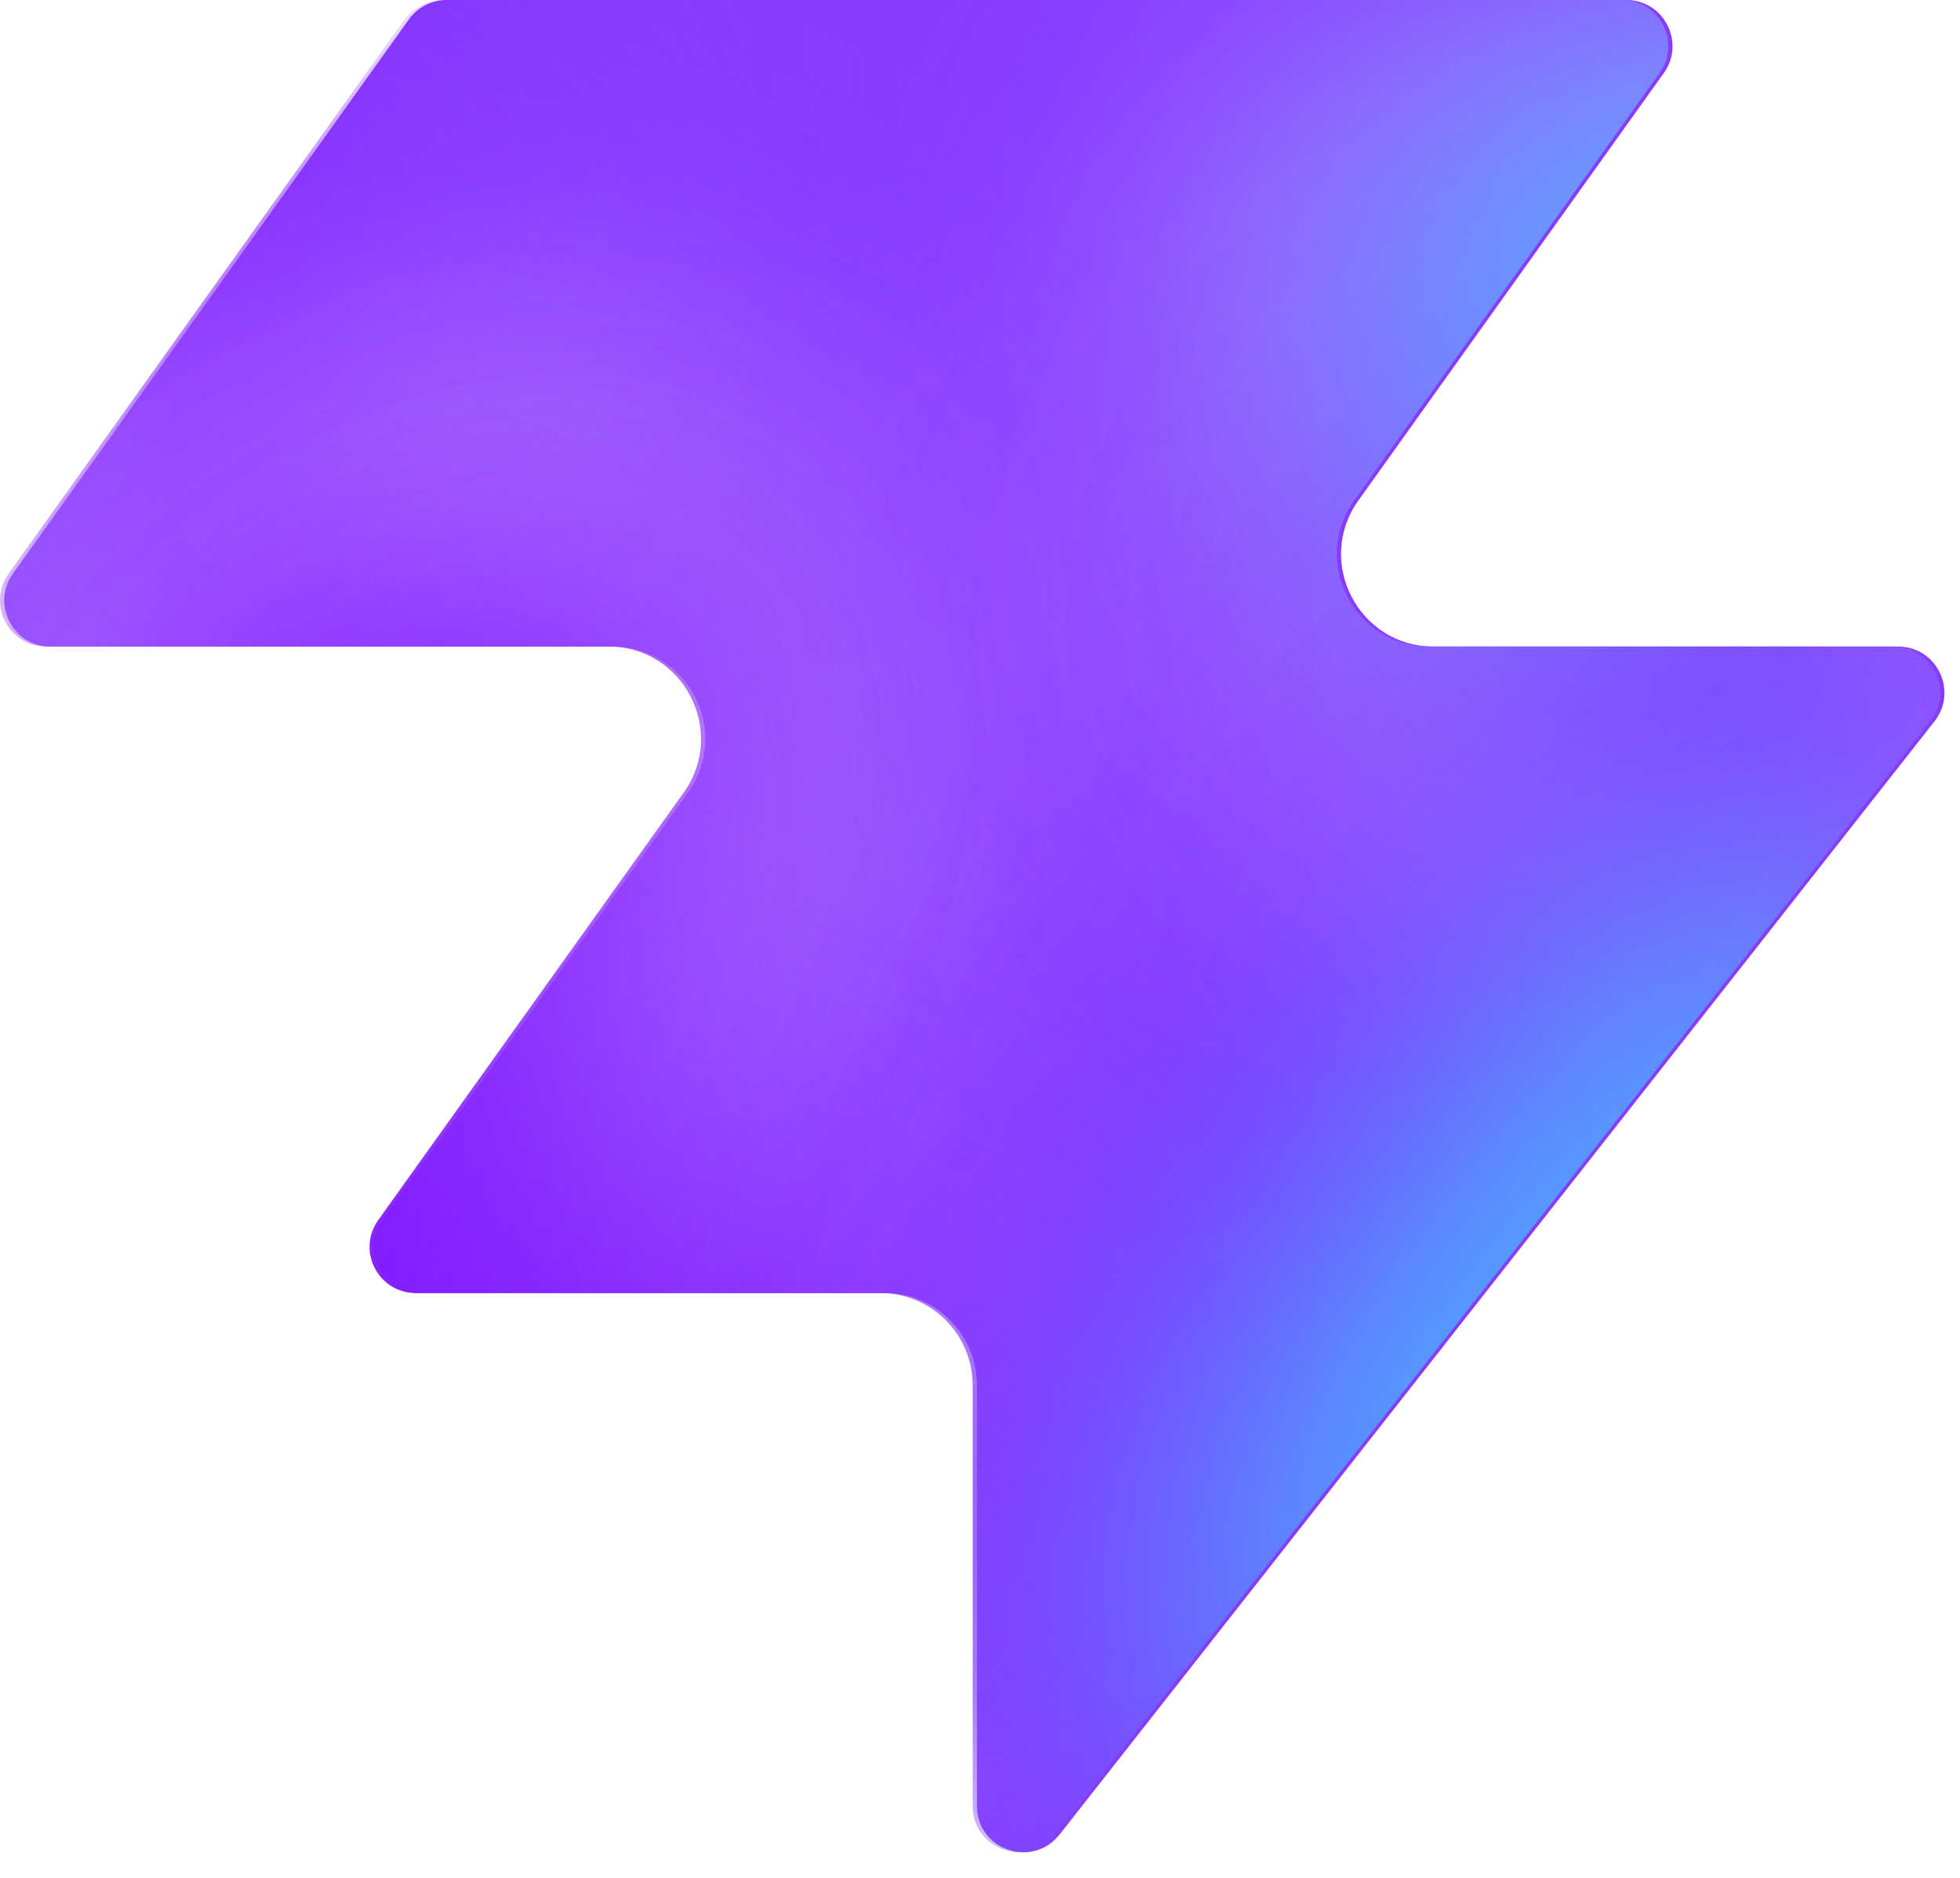
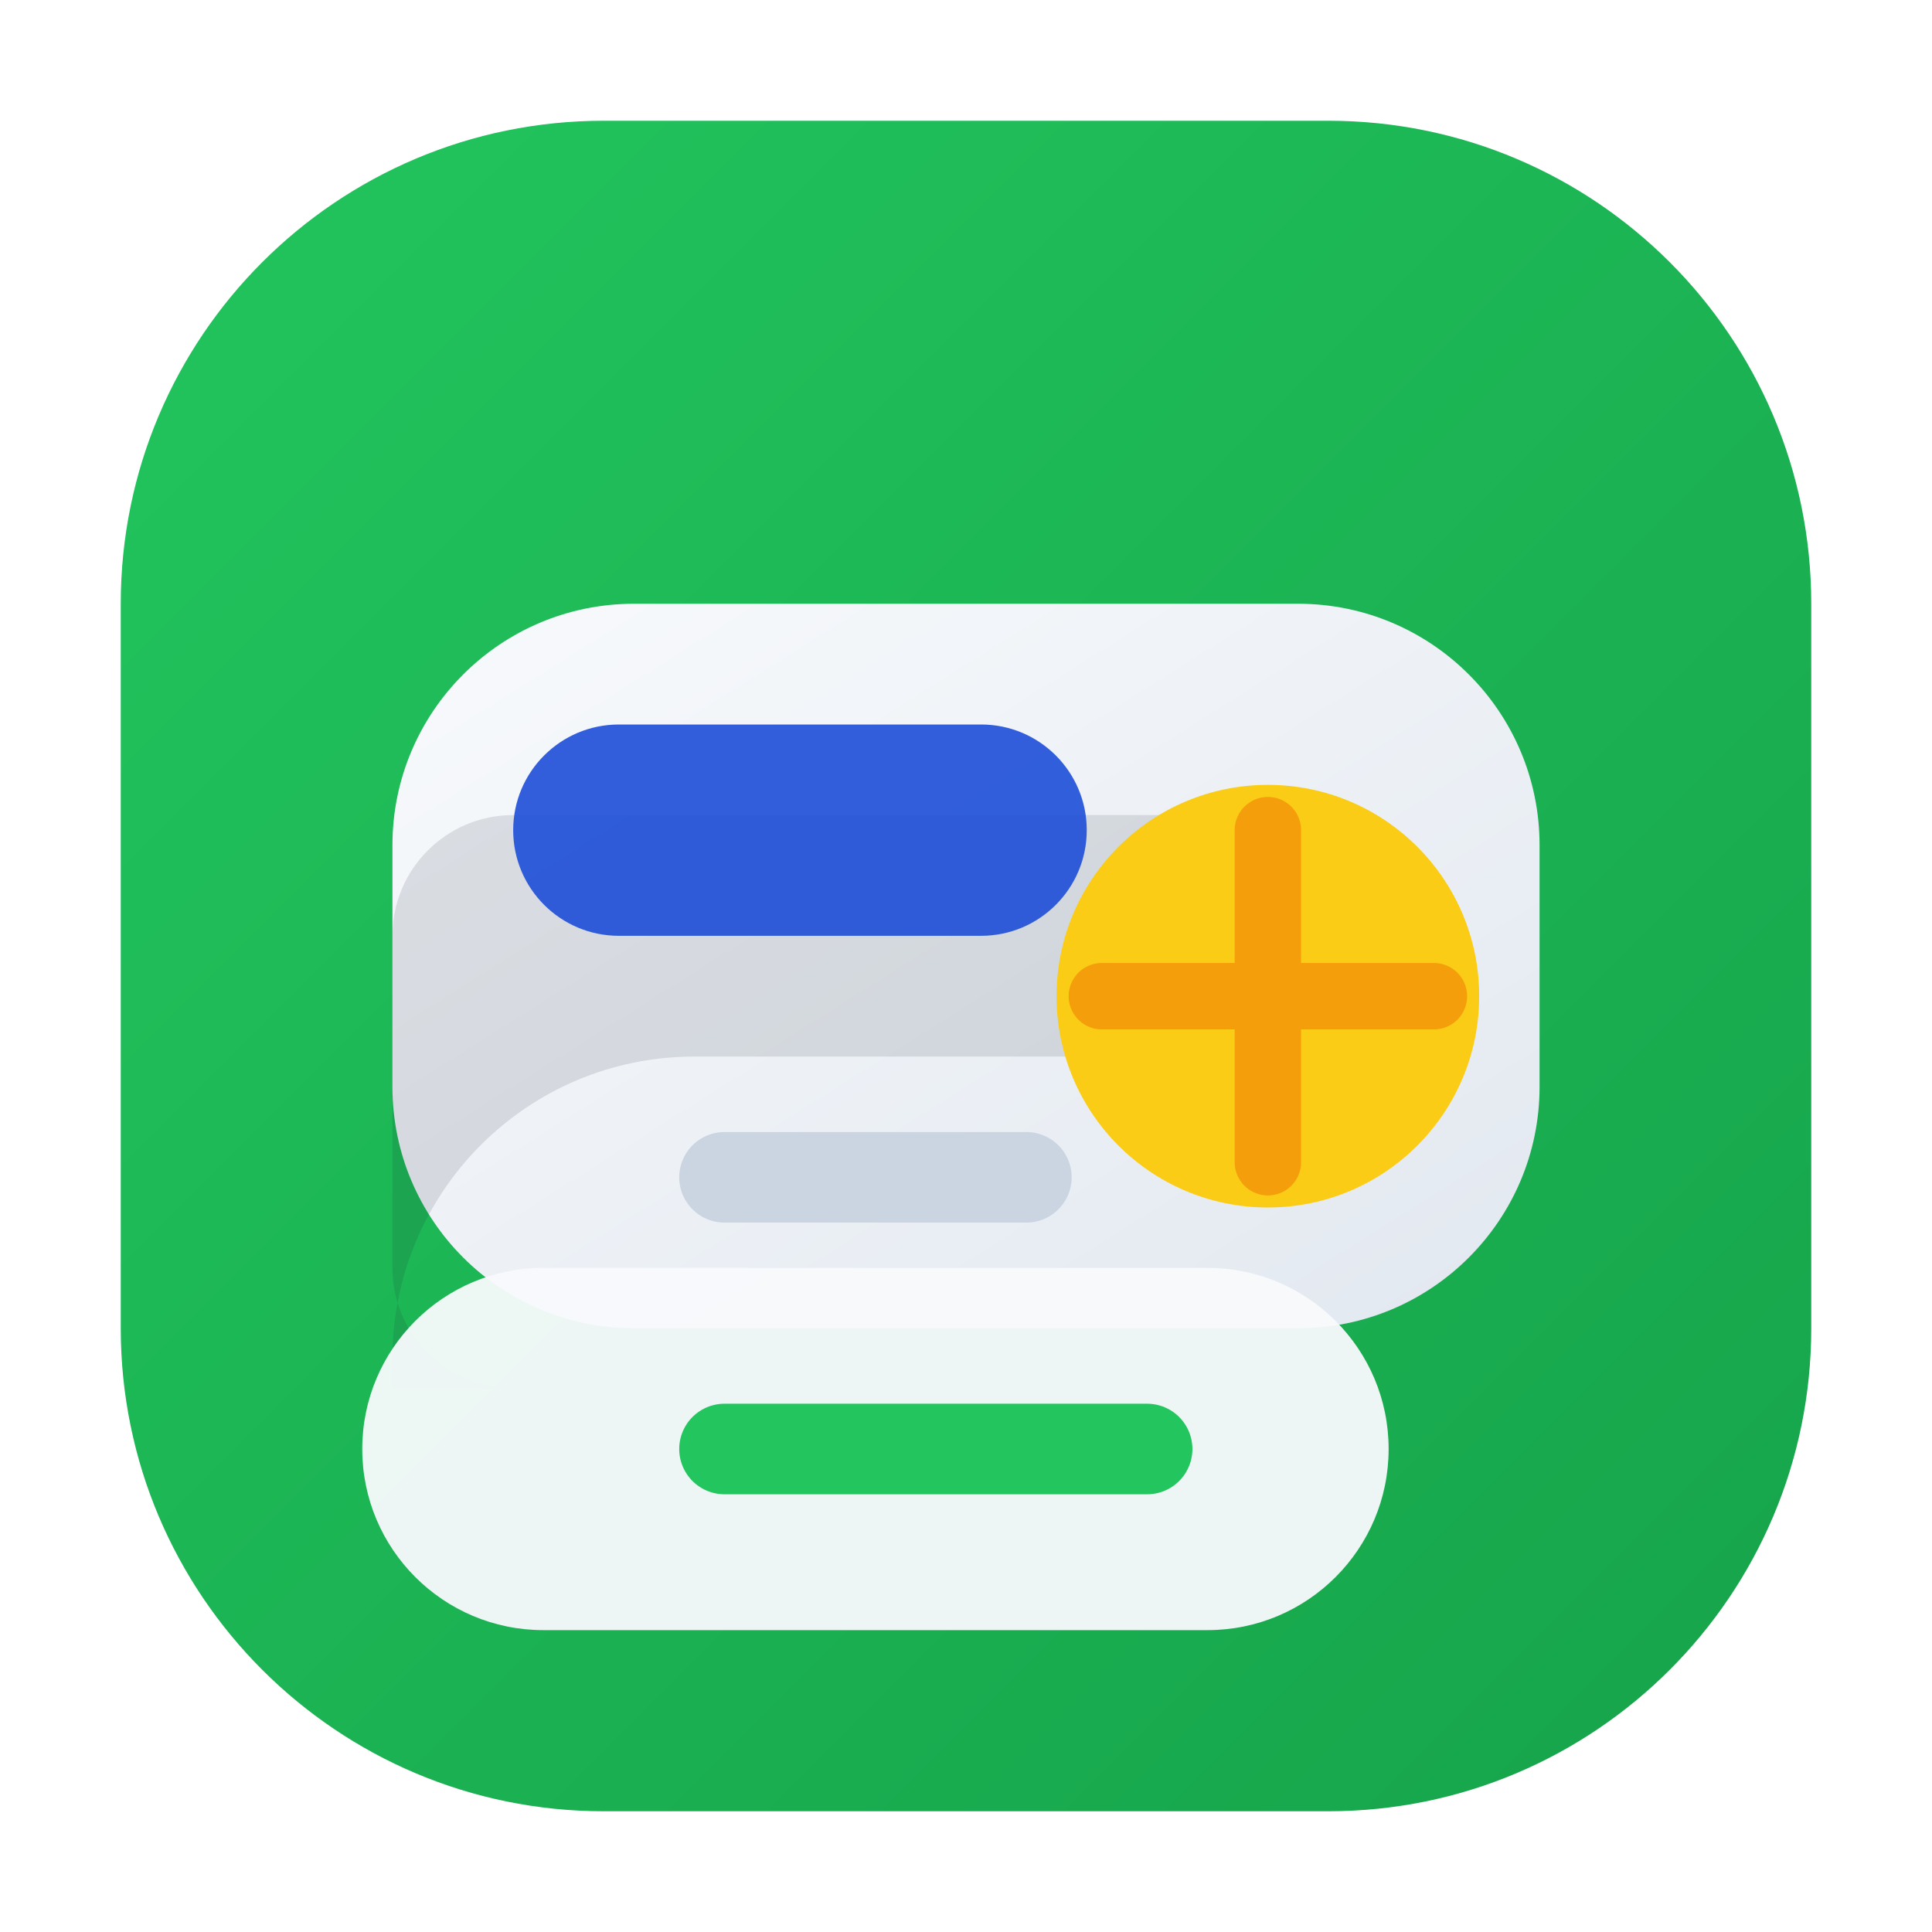
- <svg xmlns="http://www.w3.org/2000/svg" width="48" height="46" fill="none" viewBox="0 0 48 46">
-   <path fill="#863bff" d="M25.946 44.938c-.664.845-2.021.375-2.021-.698V33.937a2.26 2.26 0 0 0-2.262-2.262H10.287c-.92 0-1.456-1.04-.92-1.788l7.48-10.471c1.07-1.497 0-3.578-1.842-3.578H1.237c-.92 0-1.456-1.04-.92-1.788L10.013.474c.214-.297.556-.474.92-.474h28.894c.92 0 1.456 1.04.92 1.788l-7.48 10.471c-1.07 1.498 0 3.579 1.842 3.579h11.377c.943 0 1.473 1.088.89 1.83L25.947 44.94z" style="fill:#863bff;fill:color(display-p3 .525 .23 1);fill-opacity:1" />
-   <mask id="a" width="48" height="46" x="0" y="0" maskUnits="userSpaceOnUse" style="mask-type:alpha">
-     <path fill="#000" d="M25.842 44.938c-.664.844-2.021.375-2.021-.698V33.937a2.26 2.26 0 0 0-2.262-2.262H10.183c-.92 0-1.456-1.04-.92-1.788l7.48-10.471c1.07-1.498 0-3.579-1.842-3.579H1.133c-.92 0-1.456-1.04-.92-1.787L9.91.473c.214-.297.556-.474.92-.474h28.894c.92 0 1.456 1.04.92 1.788l-7.48 10.471c-1.07 1.498 0 3.578 1.842 3.578h11.377c.943 0 1.473 1.088.89 1.832L25.843 44.94z" style="fill:#000;fill-opacity:1" />
-   </mask>
-   <g mask="url(#a)">
-     <g filter="url(#b)">
-       <ellipse cx="5.508" cy="14.704" fill="#ede6ff" rx="5.508" ry="14.704" style="fill:#ede6ff;fill:color(display-p3 .927 .903 1);fill-opacity:1" transform="matrix(.00324 1 1 -.00324 -4.47 31.516)" />
-     </g>
-     <g filter="url(#c)">
-       <ellipse cx="10.399" cy="29.851" fill="#ede6ff" rx="10.399" ry="29.851" style="fill:#ede6ff;fill:color(display-p3 .927 .903 1);fill-opacity:1" transform="matrix(.00324 1 1 -.00324 -39.328 7.883)" />
-     </g>
-     <g filter="url(#d)">
-       <ellipse cx="5.508" cy="30.487" fill="#7e14ff" rx="5.508" ry="30.487" style="fill:#7e14ff;fill:color(display-p3 .492 .077 1);fill-opacity:1" transform="rotate(89.814 -25.913 -14.639)scale(1 -1)" />
-     </g>
-     <g filter="url(#e)">
-       <ellipse cx="5.508" cy="30.599" fill="#7e14ff" rx="5.508" ry="30.599" style="fill:#7e14ff;fill:color(display-p3 .492 .077 1);fill-opacity:1" transform="rotate(89.814 -32.644 -3.334)scale(1 -1)" />
-     </g>
-     <g filter="url(#f)">
-       <ellipse cx="5.508" cy="30.599" fill="#7e14ff" rx="5.508" ry="30.599" style="fill:#7e14ff;fill:color(display-p3 .492 .077 1);fill-opacity:1" transform="matrix(.00324 1 1 -.00324 -34.34 30.47)" />
-     </g>
-     <g filter="url(#g)">
-       <ellipse cx="14.072" cy="22.078" fill="#ede6ff" rx="14.072" ry="22.078" style="fill:#ede6ff;fill:color(display-p3 .927 .903 1);fill-opacity:1" transform="rotate(93.35 24.506 48.493)scale(-1 1)" />
-     </g>
-     <g filter="url(#h)">
-       <ellipse cx="3.47" cy="21.501" fill="#7e14ff" rx="3.47" ry="21.501" style="fill:#7e14ff;fill:color(display-p3 .492 .077 1);fill-opacity:1" transform="rotate(89.009 28.708 47.59)scale(-1 1)" />
-     </g>
-     <g filter="url(#i)">
-       <ellipse cx="3.47" cy="21.501" fill="#7e14ff" rx="3.47" ry="21.501" style="fill:#7e14ff;fill:color(display-p3 .492 .077 1);fill-opacity:1" transform="rotate(89.009 28.708 47.59)scale(-1 1)" />
-     </g>
-     <g filter="url(#j)">
-       <ellipse cx=".387" cy="8.972" fill="#7e14ff" rx="4.407" ry="29.108" style="fill:#7e14ff;fill:color(display-p3 .492 .077 1);fill-opacity:1" transform="rotate(39.51 .387 8.972)" />
-     </g>
-     <g filter="url(#k)">
-       <ellipse cx="47.523" cy="-6.092" fill="#7e14ff" rx="4.407" ry="29.108" style="fill:#7e14ff;fill:color(display-p3 .492 .077 1);fill-opacity:1" transform="rotate(37.892 47.523 -6.092)" />
-     </g>
-     <g filter="url(#l)">
-       <ellipse cx="41.412" cy="6.333" fill="#47bfff" rx="5.971" ry="9.665" style="fill:#47bfff;fill:color(display-p3 .28 .748 1);fill-opacity:1" transform="rotate(37.892 41.412 6.333)" />
-     </g>
-     <g filter="url(#m)">
-       <ellipse cx="-1.879" cy="38.332" fill="#7e14ff" rx="4.407" ry="29.108" style="fill:#7e14ff;fill:color(display-p3 .492 .077 1);fill-opacity:1" transform="rotate(37.892 -1.88 38.332)" />
-     </g>
-     <g filter="url(#n)">
-       <ellipse cx="-1.879" cy="38.332" fill="#7e14ff" rx="4.407" ry="29.108" style="fill:#7e14ff;fill:color(display-p3 .492 .077 1);fill-opacity:1" transform="rotate(37.892 -1.88 38.332)" />
-     </g>
-     <g filter="url(#o)">
-       <ellipse cx="35.651" cy="29.907" fill="#7e14ff" rx="4.407" ry="29.108" style="fill:#7e14ff;fill:color(display-p3 .492 .077 1);fill-opacity:1" transform="rotate(37.892 35.651 29.907)" />
-     </g>
-     <g filter="url(#p)">
-       <ellipse cx="38.418" cy="32.4" fill="#47bfff" rx="5.971" ry="15.297" style="fill:#47bfff;fill:color(display-p3 .28 .748 1);fill-opacity:1" transform="rotate(37.892 38.418 32.4)" />
-     </g>
-   </g>
+ <svg xmlns="http://www.w3.org/2000/svg" viewBox="0 0 64 64" role="img" aria-label="Expense tracker favicon">
  <defs>
-     <filter id="b" width="60.045" height="41.654" x="-19.77" y="16.149" color-interpolation-filters="sRGB" filterUnits="userSpaceOnUse">
-       <feFlood flood-opacity="0" result="BackgroundImageFix" />
-       <feBlend in="SourceGraphic" in2="BackgroundImageFix" result="shape" />
-       <feGaussianBlur result="effect1_foregroundBlur_2002_17158" stdDeviation="7.659" />
-     </filter>
-     <filter id="c" width="90.34" height="51.437" x="-54.613" y="-7.533" color-interpolation-filters="sRGB" filterUnits="userSpaceOnUse">
-       <feFlood flood-opacity="0" result="BackgroundImageFix" />
-       <feBlend in="SourceGraphic" in2="BackgroundImageFix" result="shape" />
-       <feGaussianBlur result="effect1_foregroundBlur_2002_17158" stdDeviation="7.659" />
-     </filter>
-     <filter id="d" width="79.355" height="29.4" x="-49.64" y="2.03" color-interpolation-filters="sRGB" filterUnits="userSpaceOnUse">
-       <feFlood flood-opacity="0" result="BackgroundImageFix" />
-       <feBlend in="SourceGraphic" in2="BackgroundImageFix" result="shape" />
-       <feGaussianBlur result="effect1_foregroundBlur_2002_17158" stdDeviation="4.596" />
-     </filter>
-     <filter id="e" width="79.579" height="29.4" x="-45.045" y="20.029" color-interpolation-filters="sRGB" filterUnits="userSpaceOnUse">
-       <feFlood flood-opacity="0" result="BackgroundImageFix" />
-       <feBlend in="SourceGraphic" in2="BackgroundImageFix" result="shape" />
-       <feGaussianBlur result="effect1_foregroundBlur_2002_17158" stdDeviation="4.596" />
-     </filter>
-     <filter id="f" width="79.579" height="29.4" x="-43.513" y="21.178" color-interpolation-filters="sRGB" filterUnits="userSpaceOnUse">
-       <feFlood flood-opacity="0" result="BackgroundImageFix" />
-       <feBlend in="SourceGraphic" in2="BackgroundImageFix" result="shape" />
-       <feGaussianBlur result="effect1_foregroundBlur_2002_17158" stdDeviation="4.596" />
-     </filter>
-     <filter id="g" width="74.749" height="58.852" x="15.756" y="-17.901" color-interpolation-filters="sRGB" filterUnits="userSpaceOnUse">
-       <feFlood flood-opacity="0" result="BackgroundImageFix" />
-       <feBlend in="SourceGraphic" in2="BackgroundImageFix" result="shape" />
-       <feGaussianBlur result="effect1_foregroundBlur_2002_17158" stdDeviation="7.659" />
-     </filter>
-     <filter id="h" width="61.377" height="25.362" x="23.548" y="2.284" color-interpolation-filters="sRGB" filterUnits="userSpaceOnUse">
-       <feFlood flood-opacity="0" result="BackgroundImageFix" />
-       <feBlend in="SourceGraphic" in2="BackgroundImageFix" result="shape" />
-       <feGaussianBlur result="effect1_foregroundBlur_2002_17158" stdDeviation="4.596" />
-     </filter>
-     <filter id="i" width="61.377" height="25.362" x="23.548" y="2.284" color-interpolation-filters="sRGB" filterUnits="userSpaceOnUse">
-       <feFlood flood-opacity="0" result="BackgroundImageFix" />
-       <feBlend in="SourceGraphic" in2="BackgroundImageFix" result="shape" />
-       <feGaussianBlur result="effect1_foregroundBlur_2002_17158" stdDeviation="4.596" />
-     </filter>
-     <filter id="j" width="56.045" height="63.649" x="-27.636" y="-22.853" color-interpolation-filters="sRGB" filterUnits="userSpaceOnUse">
-       <feFlood flood-opacity="0" result="BackgroundImageFix" />
-       <feBlend in="SourceGraphic" in2="BackgroundImageFix" result="shape" />
-       <feGaussianBlur result="effect1_foregroundBlur_2002_17158" stdDeviation="4.596" />
-     </filter>
-     <filter id="k" width="54.814" height="64.646" x="20.116" y="-38.415" color-interpolation-filters="sRGB" filterUnits="userSpaceOnUse">
-       <feFlood flood-opacity="0" result="BackgroundImageFix" />
-       <feBlend in="SourceGraphic" in2="BackgroundImageFix" result="shape" />
-       <feGaussianBlur result="effect1_foregroundBlur_2002_17158" stdDeviation="4.596" />
-     </filter>
-     <filter id="l" width="33.541" height="35.313" x="24.641" y="-11.323" color-interpolation-filters="sRGB" filterUnits="userSpaceOnUse">
-       <feFlood flood-opacity="0" result="BackgroundImageFix" />
-       <feBlend in="SourceGraphic" in2="BackgroundImageFix" result="shape" />
-       <feGaussianBlur result="effect1_foregroundBlur_2002_17158" stdDeviation="4.596" />
-     </filter>
-     <filter id="m" width="54.814" height="64.646" x="-29.286" y="6.009" color-interpolation-filters="sRGB" filterUnits="userSpaceOnUse">
-       <feFlood flood-opacity="0" result="BackgroundImageFix" />
-       <feBlend in="SourceGraphic" in2="BackgroundImageFix" result="shape" />
-       <feGaussianBlur result="effect1_foregroundBlur_2002_17158" stdDeviation="4.596" />
-     </filter>
-     <filter id="n" width="54.814" height="64.646" x="-29.286" y="6.009" color-interpolation-filters="sRGB" filterUnits="userSpaceOnUse">
-       <feFlood flood-opacity="0" result="BackgroundImageFix" />
-       <feBlend in="SourceGraphic" in2="BackgroundImageFix" result="shape" />
-       <feGaussianBlur result="effect1_foregroundBlur_2002_17158" stdDeviation="4.596" />
-     </filter>
-     <filter id="o" width="54.814" height="64.646" x="8.244" y="-2.416" color-interpolation-filters="sRGB" filterUnits="userSpaceOnUse">
-       <feFlood flood-opacity="0" result="BackgroundImageFix" />
-       <feBlend in="SourceGraphic" in2="BackgroundImageFix" result="shape" />
-       <feGaussianBlur result="effect1_foregroundBlur_2002_17158" stdDeviation="4.596" />
-     </filter>
-     <filter id="p" width="39.409" height="43.623" x="18.713" y="10.588" color-interpolation-filters="sRGB" filterUnits="userSpaceOnUse">
-       <feFlood flood-opacity="0" result="BackgroundImageFix" />
-       <feBlend in="SourceGraphic" in2="BackgroundImageFix" result="shape" />
-       <feGaussianBlur result="effect1_foregroundBlur_2002_17158" stdDeviation="4.596" />
-     </filter>
+     <linearGradient id="bg" x1="0%" x2="100%" y1="0%" y2="100%">
+       <stop offset="0%" stop-color="#22c55e" />
+       <stop offset="100%" stop-color="#16a34a" />
+     </linearGradient>
+     <linearGradient id="card" x1="0%" x2="100%" y1="0%" y2="100%">
+       <stop offset="0%" stop-color="#f8fafc" />
+       <stop offset="100%" stop-color="#e2e8f0" />
+     </linearGradient>
  </defs>
+   <rect x="4" y="4" width="56" height="56" rx="16" fill="url(#bg)" />
+   <rect x="13" y="20" width="38" height="24" rx="8" fill="url(#card)" />
+   <path d="M17 27h22a7 7 0 0 1 7 7v1H23a10 10 0 0 0-10 10v1H17a4 4 0 0 1-4-4v-11a4 4 0 0 1 4-4z" fill="#0f172a" opacity="0.12" />
+   <rect x="17" y="24" width="19" height="7" rx="3.5" fill="#1d4ed8" opacity="0.9" />
+   <circle cx="42" cy="33" r="7" fill="#facc15" />
+   <path d="M42 27.5v11M36.5 33h11" stroke="#f59e0b" stroke-width="2.2" stroke-linecap="round" />
+   <path d="M18 42h22a6 6 0 0 1 0 12H18a6 6 0 0 1 0-12z" fill="#f8fafc" opacity="0.95" />
+   <path d="M24 48h14" stroke="#22c55e" stroke-width="3" stroke-linecap="round" />
+   <path d="M24 39h10" stroke="#cbd5e1" stroke-width="3" stroke-linecap="round" />
</svg>
